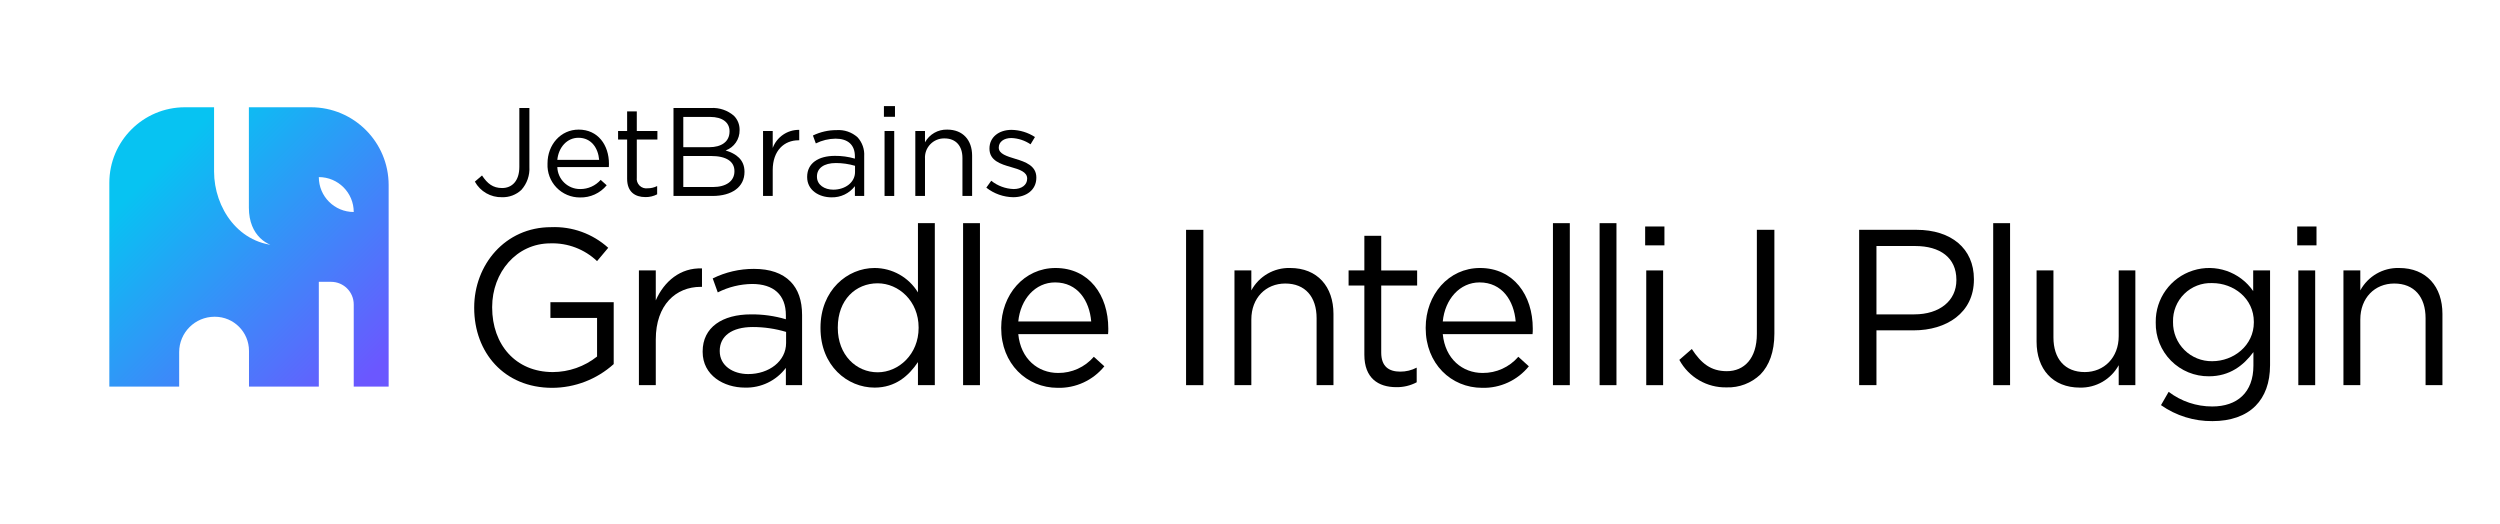
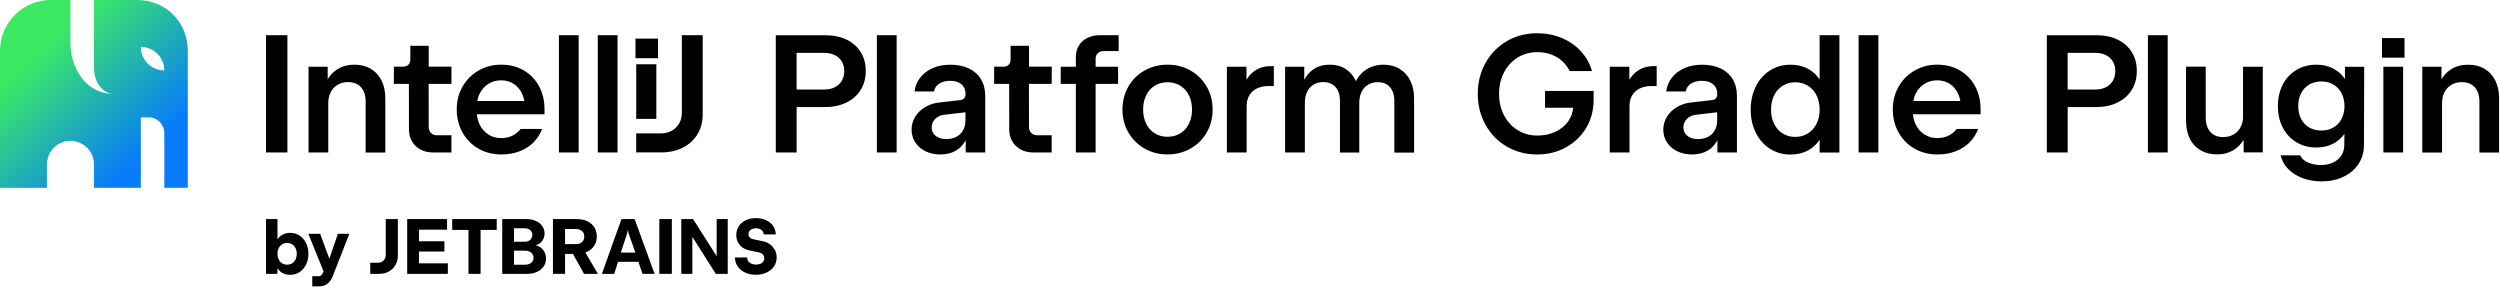
- <svg xmlns="http://www.w3.org/2000/svg" width="2024" height="424" viewBox="0 0 535 112.5">
-   <defs>
-     <linearGradient id="linear-gradient" x1="22.229" y1="27.692" x2="76.814" y2="82.277" gradientUnits="userSpaceOnUse">
-       <stop offset="0.172" stop-color="#07c3f2" />
-       <stop offset="1" stop-color="#6b57ff" />
-     </linearGradient>
-   </defs>
-   <g id="Layer_1" data-name="Layer 1">
-     <g>
-       <g>
-         <g>
-           <path d="M100.848,66.149v-.095c0-9.153,6.634-17.257,16.514-17.257a17.221,17.221,0,0,1,12.279,4.433l-2.4,2.86a13.908,13.908,0,0,0-10.019-3.814c-7.293,0-12.515,6.246-12.515,13.682v.095c0,7.96,5.034,13.872,13.032,13.872a15.373,15.373,0,0,0,9.503-3.337V68.293H117.221V64.909H130.816v13.3a19.811,19.811,0,0,1-13.22,5.102C107.247,83.31,100.848,75.683,100.848,66.149Z" />
-           <path d="M136.231,58.091h3.623v6.436c1.787-4.1,5.316-7.055,9.927-6.865v3.956h-.283c-5.316,0-9.643,3.862-9.643,11.299v9.82h-3.623Z" />
-           <path d="M149.923,75.588v-.095c0-5.197,4.234-7.962,10.398-7.962a25.529,25.529,0,0,1,7.48,1.049V67.721c0-4.433-2.682-6.721-7.245-6.721a16.765,16.765,0,0,0-7.387,1.812l-1.082-3.004a19.873,19.873,0,0,1,8.845-2.049c3.435,0,6.069.905,7.857,2.717,1.647,1.669,2.493,4.053,2.493,7.199V82.738h-3.481V79.02a10.613,10.613,0,0,1-8.798,4.242C154.487,83.262,149.923,80.641,149.923,75.588Zm17.925-1.907V71.297a25.039,25.039,0,0,0-7.151-1.049c-4.564,0-7.104,2.002-7.104,5.1v.095c0,3.099,2.823,4.911,6.116,4.911C164.178,80.355,167.848,77.59,167.848,73.681Z" />
-           <path d="M175.238,70.486V70.391c0-8.056,5.786-12.823,11.619-12.823a10.941,10.941,0,0,1,9.315,5.244V47.938h3.623v34.8H196.172V77.78c-1.975,2.956-4.845,5.482-9.315,5.482C181.023,83.262,175.238,78.59,175.238,70.486Zm21.076-.047v-.095c0-5.674-4.282-9.487-8.798-9.487-4.705,0-8.563,3.528-8.563,9.487V70.439c0,5.816,3.952,9.534,8.563,9.534C192.032,79.973,196.314,76.111,196.314,70.439Z" />
-           <path d="M205.868,47.938h3.623v34.8h-3.623Z" />
-           <path d="M214.055,70.486V70.391c0-7.102,4.939-12.823,11.666-12.823,7.198,0,11.338,5.816,11.338,13.014a9.731,9.731,0,0,1-.047,1.192H217.723c.518,5.339,4.234,8.342,8.563,8.342a10.008,10.008,0,0,0,7.668-3.479l2.259,2.049a12.492,12.492,0,0,1-10.021,4.625C219.511,83.31,214.055,78.113,214.055,70.486Zm19.335-1.43c-.377-4.481-2.917-8.39-7.763-8.39-4.234,0-7.433,3.576-7.904,8.39Z" />
-           <path d="M253.766,49.368h3.717V82.738h-3.717Z" />
-           <path d="M264.164,58.091h3.623v4.29a9.19,9.19,0,0,1,8.327-4.814c5.881,0,9.315,4.004,9.315,9.867V82.738h-3.622V68.341c0-4.576-2.447-7.437-6.728-7.437-4.187,0-7.292,3.098-7.292,7.723V82.738h-3.623Z" />
-           <path d="M292.065,76.207V61.333h-3.387V58.091h3.387V50.655h3.623v7.437h7.716V61.333H295.688V75.73c0,3.004,1.647,4.1,4.093,4.1a7.525,7.525,0,0,0,3.528-.858v3.146a9.01,9.01,0,0,1-4.375,1.049C295.029,83.167,292.065,81.213,292.065,76.207Z" />
-           <path d="M305.24,70.486V70.391c0-7.102,4.939-12.823,11.666-12.823,7.198,0,11.338,5.816,11.338,13.014a9.731,9.731,0,0,1-.047,1.192H308.909c.518,5.339,4.234,8.342,8.563,8.342a10.008,10.008,0,0,0,7.668-3.479l2.259,2.049a12.492,12.492,0,0,1-10.021,4.625C310.697,83.31,305.24,78.113,305.24,70.486ZM324.576,69.056c-.377-4.481-2.917-8.39-7.763-8.39-4.234,0-7.433,3.576-7.904,8.39Z" />
-           <path d="M332.576,47.938h3.623v34.8h-3.623Z" />
-           <path d="M342.598,47.938h3.623v34.8h-3.623Z" />
-           <path d="M352.384,48.652h4.14v4.053h-4.14Zm.235,9.439h3.623V82.738h-3.623Z" />
-           <path d="M359.724,77.304l2.682-2.337c2.023,3.099,4.093,4.767,7.528,4.767,3.716,0,6.445-2.717,6.445-8.009V49.368h3.764V71.678c0,3.909-1.129,6.865-3.011,8.772a10.025,10.025,0,0,1-7.245,2.765A11.256,11.256,0,0,1,359.724,77.304Z" />
-           <path d="M398.353,49.368h12.326c7.433,0,12.326,4.004,12.326,10.583v.095c0,7.198-5.928,10.916-12.938,10.916H402.069V82.738h-3.716Zm11.854,18.162c5.458,0,9.033-2.956,9.033-7.341v-.095c0-4.767-3.528-7.246-8.843-7.246h-8.328V67.53Z" />
-           <path d="M427.148,47.938h3.623v34.8h-3.623Z" />
-           <path d="M436.466,73.395V58.091h3.622V72.488c0,4.576,2.447,7.437,6.728,7.437,4.14,0,7.292-3.098,7.292-7.723V58.091h3.576V82.738H454.107V78.448a9.245,9.245,0,0,1-8.327,4.814C439.9,83.262,436.466,79.258,436.466,73.395Z" />
-           <path d="M463.191,87.029l1.646-2.86a15.412,15.412,0,0,0,9.363,3.146c5.363,0,8.845-3.004,8.845-8.772V75.634c-2.118,2.86-5.082,5.197-9.551,5.197A11.318,11.318,0,0,1,462.062,69.295V69.2a11.485,11.485,0,0,1,20.934-6.674V58.091h3.623V78.448c0,3.814-1.129,6.721-3.105,8.723-2.164,2.193-5.41,3.29-9.268,3.29A18.893,18.893,0,0,1,463.191,87.029Zm19.947-17.782v-.095c0-5.053-4.329-8.342-8.939-8.342a8.094,8.094,0,0,0-8.422,8.295v.095a8.285,8.285,0,0,0,8.422,8.39C478.809,77.59,483.138,74.204,483.138,69.246Z" />
-           <path d="M492.456,48.652h4.14v4.053h-4.14Zm.235,9.439h3.623V82.738h-3.623Z" />
-           <path d="M502.384,58.091h3.623v4.29a9.19,9.19,0,0,1,8.327-4.814c5.881,0,9.315,4.004,9.315,9.867V82.738h-3.622V68.341c0-4.576-2.447-7.437-6.728-7.437-4.187,0-7.292,3.098-7.292,7.723V82.738h-3.623Z" />
-         </g>
-         <g>
-           <path d="M100.99,39.016l1.539-1.322c1.161,1.754,2.348,2.699,4.319,2.699,2.132,0,3.698-1.539,3.698-4.535V23.198h2.16V35.831A6.819,6.819,0,0,1,110.977,40.798a5.795,5.795,0,0,1-4.157,1.565A6.47,6.47,0,0,1,100.99,39.016Z" />
-           <path d="M116.598,35.156v-.055c0-4.021,2.834-7.261,6.694-7.261,4.13,0,6.505,3.294,6.505,7.369a5.342,5.342,0,0,1-.027.675h-11.067a4.874,4.874,0,0,0,4.913,4.725,5.776,5.776,0,0,0,4.4-1.971l1.296,1.16a7.204,7.204,0,0,1-5.75,2.618A6.937,6.937,0,0,1,116.598,35.156Zm11.094-.811c-.216-2.537-1.674-4.75-4.454-4.75-2.429,0-4.265,2.024-4.535,4.75Z" />
-           <path d="M133.699,38.395V29.974h-1.943v-1.835h1.943V23.928h2.078v4.211h4.427v1.835H135.777v8.151a2.065,2.065,0,0,0,2.349,2.322,4.376,4.376,0,0,0,2.024-.486v1.781a5.228,5.228,0,0,1-2.51.594C135.4,42.336,133.699,41.23,133.699,38.395Z" />
-           <path d="M143.66,23.198h8.044a6.94,6.94,0,0,1,4.939,1.674,4.194,4.194,0,0,1,1.215,3.022v.055a4.562,4.562,0,0,1-2.996,4.373c2.24.674,4.049,1.971,4.049,4.562v.054c0,3.239-2.727,5.156-6.856,5.156h-8.395Zm12.039,4.993c0-1.861-1.484-3.076-4.184-3.076H145.765v6.505h5.587c2.564,0,4.346-1.161,4.346-3.374Zm-3.968,5.318H145.765v6.667h6.343c2.861,0,4.643-1.269,4.643-3.374v-.055C156.751,34.697,155.023,33.51,151.73,33.51Z" />
-           <path d="M162.896,28.139h2.079v3.644a5.978,5.978,0,0,1,5.695-3.888v2.24h-.162c-3.05,0-5.533,2.188-5.533,6.398v5.561h-2.079Z" />
-           <path d="M172.371,38.045V37.99c0-2.941,2.43-4.508,5.965-4.508a14.829,14.829,0,0,1,4.292.594V33.59c0-2.51-1.539-3.805-4.157-3.805a9.718,9.718,0,0,0-4.238,1.025l-.621-1.701a11.533,11.533,0,0,1,5.075-1.16,6.121,6.121,0,0,1,4.508,1.539,5.506,5.506,0,0,1,1.431,4.075v8.53h-1.998V39.988a6.119,6.119,0,0,1-5.048,2.402C174.99,42.391,172.371,40.906,172.371,38.045ZM182.655,36.965V35.615a14.556,14.556,0,0,0-4.103-.594c-2.619,0-4.076,1.133-4.076,2.888v.054c0,1.755,1.62,2.781,3.509,2.781C180.55,40.744,182.655,39.178,182.655,36.965Z" />
-           <path d="M188.862,22.793h2.375v2.295h-2.375Zm.135,5.346h2.079V42.094H188.997Z" />
-           <path d="M195.606,28.139H197.685v2.429a5.285,5.285,0,0,1,4.778-2.727c3.374,0,5.344,2.268,5.344,5.588v8.665H205.729V33.942c0-2.592-1.404-4.211-3.86-4.211a4.106,4.106,0,0,0-4.184,4.373v7.99H195.606Z" />
-           <path d="M210.859,40.312l1.053-1.484a8.158,8.158,0,0,0,4.832,1.782c1.674,0,2.888-.864,2.888-2.215V38.342c0-1.404-1.646-1.943-3.482-2.457-2.187-.621-4.616-1.377-4.616-3.941v-.053c0-2.402,1.998-3.996,4.751-3.996a9.537,9.537,0,0,1,5.021,1.539l-.945,1.565a7.889,7.889,0,0,0-4.13-1.35c-1.646,0-2.699.864-2.699,2.024v.055c0,1.322,1.728,1.835,3.59,2.402,2.16.647,4.481,1.484,4.481,3.994v.055c0,2.645-2.187,4.184-4.967,4.184A9.598,9.598,0,0,1,210.859,40.312Z" />
-         </g>
-       </g>
-       <rect width="535" height="112.5" fill="none" />
-     </g>
-   </g>
-   <g id="Layer_3" data-name="Layer 3">
-     <path d="M22.471,39.283v43.758H37.472v-7.397a7.603,7.603,0,0,1,7.603-7.603h.068a7.329,7.329,0,0,1,7.329,7.329v7.671h15V60.54h2.641a4.859,4.859,0,0,1,4.859,4.86v17.641h7.5V39.75a16.709,16.709,0,0,0-16.71-16.709H52.448V44.617c0,6.115,4.167,8.418,6.829,8.446h.694v-.303h-.733c-8.933-.053-14.268-8.122-14.268-15.923V23.041H38.714A16.242,16.242,0,0,0,22.471,39.283Zm45-1.242v-0H67.474A7.497,7.497,0,0,1,74.971,45.537v.003h0A7.5,7.5,0,0,1,67.471,38.041Z" fill="url(#linear-gradient)" />
-   </g>
+ <svg xmlns="http://www.w3.org/2000/svg" fill="none" height="74" viewBox="0 0 639 74" width="639">
+   <linearGradient id="a" gradientUnits="userSpaceOnUse" x1="11.5" x2="37.5" y1="11.5" y2="38.5">
+     <stop offset="0" stop-color="#3bea62" />
+     <stop offset="1" stop-color="#087cfa" />
+   </linearGradient>
+   <path clip-rule="evenodd" d="m73.46 38.97h-5.46v-.01-29.96h5.46zm17.15-22.44c1.57 0 2.95.35 4.13 1.03l.01.03c1.18.68 2.1 1.67 2.76 2.97.65 1.29.98 2.84.98 4.64v13.78h-5.03v-13.01c0-1.06-.18-1.96-.54-2.7s-.87-1.31-1.54-1.7-1.47-.59-2.4-.59c-1 0-1.88.22-2.65.67s-1.37 1.07-1.79 1.88-.63 1.72-.63 2.75v12.69h-5.05v-21.92h4.9v3.21c.63-1.06 1.44-1.92 2.45-2.55 1.25-.79 2.72-1.18 4.4-1.18zm14.27-4.83h4.7v5.34h5.82l-.02 4.39h-5.82l.02 11.07c0 .6.2 1.1.59 1.49s.89.59 1.49.59h3.72v4.39h-4.73c-1.17 0-2.23-.25-3.16-.75s-1.66-1.2-2.18-2.08c-.52-.89-.78-1.89-.78-3l-.02-11.71h-3.85l.02-4.39h2.4c.55 0 .98-.17 1.31-.5s.49-.76.49-1.29zm23.23 4.83c2.16 0 4.08.49 5.76 1.46l-.02-.01c1.69.98 3 2.33 3.93 4.06s1.4 3.71 1.4 5.94v1.22h-17.29c.1 1.01.35 1.94.78 2.77.54 1.05 1.28 1.86 2.23 2.45s2.02.88 3.22.88c1.06 0 2.01-.21 2.85-.62s1.54-.99 2.1-1.73h5.5c-.52 1.36-1.27 2.52-2.25 3.49s-2.17 1.72-3.57 2.25c-1.39.53-2.94.79-4.64.79-2.15 0-4.09-.5-5.81-1.48-1.72-.99-3.08-2.35-4.07-4.11s-1.49-3.78-1.49-5.93.5-4.1 1.5-5.84 2.37-3.11 4.1-4.1c1.74-.99 3.61-1.49 5.77-1.49zm-6.108 9.28h12.018c-.12-.67-.31-1.3-.59-1.89-.5-1.06-1.21-1.89-2.13-2.49s-1.98-.9-3.18-.9-2.27.29-3.22.87-1.69 1.38-2.23 2.4c-.328.617-.538 1.294-.668 2.01zm25.908 13.16h-5.05v-.01-29.96h5.05zm9.93 0h-5.05v-.01-29.96h5.05zm15.76-7.43c.46-.81.69-1.74.69-2.8l-.01-.01v-19.73h5.33v20.21c0 1.94-.45 3.64-1.34 5.11-.9 1.46-2.15 2.61-3.75 3.42-1.61.81-3.47 1.22-5.58 1.22h-6.33v-4.86h6.23c1.07 0 2.02-.23 2.84-.67s1.46-1.08 1.92-1.89zm-11.17-21.68h5.76v5.01h-5.76zm5.33 6.57v13.95h-5.14v-13.95zm43.24-7.42c2.05 0 3.85.37 5.41 1.13s2.76 1.83 3.61 3.21 1.27 2.96 1.27 4.79-.43 3.44-1.29 4.83-2.08 2.47-3.66 3.24-3.41 1.16-5.51 1.16h-7.21v11.6h-5.33v-29.96zm2.38 13.29c.77-.39 1.36-.93 1.78-1.64.42-.7.63-1.55.63-2.49s-.21-1.76-.63-2.46c-.43-.7-1.02-1.24-1.78-1.62-.77-.38-1.67-.57-2.71-.57h-7.06v9.36h7.06c1.04 0 1.95-.19 2.71-.58zm15.8 16.67h-5.05v-.01-29.96h5.05zm13.76-22.43c1.79 0 3.34.31 4.67.94h.02c1.32.63 2.36 1.54 3.09 2.74s1.1 2.61 1.1 4.22v14.53h-4.99v-3.13c-.59 1.11-1.38 1.98-2.39 2.6-1.14.69-2.5 1.04-4.08 1.04-1.41 0-2.68-.27-3.79-.81s-1.99-1.3-2.62-2.26-.95-2.06-.95-3.26.31-2.3.92-3.3c.62-1 1.47-1.82 2.55-2.47s2.31-1.05 3.68-1.19l5.41-.62c.38-.04.69-.2.92-.49.15-.18.24-.43.3-.72v-.43c0-.67-.16-1.25-.47-1.74-.32-.49-.77-.87-1.35-1.13-.59-.27-1.29-.4-2.08-.4s-1.48.12-2.08.36-1.07.56-1.42.97-.56.87-.63 1.38h-4.99c.15-1.3.63-2.47 1.42-3.5s1.86-1.85 3.19-2.44 2.78-.89 4.57-.89zm3.23 16.75c.4-.73.6-1.56.6-2.52v-2.07l-5.42.63c-.63.08-1.19.26-1.67.56s-.86.68-1.13 1.14-.41.97-.41 1.55.16 1.1.47 1.56c.32.46.76.81 1.33 1.05s1.23.36 1.97.36c.96 0 1.81-.2 2.55-.59s1.31-.95 1.71-1.67zm12.14-21.59h4.7v5.34h5.82l-.02 4.39h-5.82l.02 11.07c0 .6.2 1.1.59 1.49s.89.59 1.49.59h3.72v4.39h-4.73c-1.17 0-2.23-.25-3.16-.75s-1.66-1.2-2.18-2.08c-.52-.89-.78-1.89-.78-3l-.02-11.71h-3.85l.02-4.39h2.4c.55 0 .98-.17 1.31-.5s.49-.76.49-1.29zm17.45-.05c.51-.84 1.23-1.49 2.15-1.95.92-.47 1.98-.7 3.18-.7h4.84v4.05h-3.9c-.58 0-1.06.19-1.43.55s-.56.84-.56 1.42v2.03h5.74v4.39h-5.74v17.53h-5.05v-17.53h-3.87v-4.39h3.87v-2.5c0-1.1.26-2.07.77-2.9zm22.68 4.88c2.15 0 4.11.5 5.86 1.5s3.13 2.37 4.14 4.12c1.01 1.74 1.51 3.7 1.51 5.85s-.5 4.1-1.51 5.85c-1 1.75-2.39 3.12-4.14 4.12-1.76 1-3.74 1.5-5.89 1.5s-4.11-.5-5.86-1.5-3.13-2.37-4.14-4.12c-1.01-1.74-1.51-3.7-1.51-5.85s.5-4.1 1.5-5.85 2.37-3.12 4.14-4.12 3.75-1.5 5.9-1.5zm3.25 17.55c.95-.58 1.69-1.4 2.21-2.46s.78-2.25.78-3.62-.27-2.58-.79-3.63-1.26-1.87-2.21-2.46-2.04-.89-3.26-.89-2.32.3-3.26.88-1.68 1.4-2.2 2.46-.78 2.28-.78 3.64.26 2.56.78 3.62c.52 1.05 1.25 1.88 2.2 2.46.94.59 2.04.88 3.26.88s2.31-.29 3.27-.88zm16.91-13.71c.57-.93 1.27-1.69 2.1-2.26l-.01.01c1.17-.81 2.53-1.21 4.09-1.21h.81v5.09h-1.41c-1.12 0-2.11.21-2.94.62-.84.42-1.48 1.01-1.93 1.78s-.67 1.68-.67 2.74v11.83h-5.05v-21.92h5.01zm35.07-3.83c1.56 0 2.92.35 4.1 1.06v.03c1.18.71 2.08 1.71 2.72 3.01.63 1.3.95 2.81.95 4.54v13.83h-5.05v-13.23c0-.99-.16-1.84-.5-2.55-.33-.72-.81-1.27-1.44-1.65-.63-.39-1.39-.58-2.27-.58-.94 0-1.77.21-2.49.64s-1.28 1.04-1.67 1.84-.59 1.73-.59 2.8v12.71h-4.94v-13.23c0-.99-.17-1.84-.5-2.55-.34-.72-.82-1.26-1.46-1.65s-1.4-.58-2.28-.58c-.95 0-1.79.21-2.5.64-.72.43-1.26 1.04-1.65 1.84s-.58 1.73-.58 2.8v12.71h-5.05v-21.92h4.9v3.36c.6-1.14 1.38-2.05 2.36-2.71 1.16-.78 2.57-1.17 4.12-1.17s2.9.35 4.03 1.06 2.01 1.71 2.62 3.01l.06.15c.67-1.27 1.56-2.28 2.7-3.01 1.26-.8 2.73-1.2 4.41-1.2zm48.43 11h-7.19v-.01-4.28h12.41v2.31c0 2.63-.62 5-1.88 7.11s-2.99 3.78-5.19 4.99-4.51 1.82-7.37 1.82-5.43-.68-7.74-2.02-4.12-3.2-5.44-5.56-1.98-5-1.98-7.91.66-5.55 1.98-7.91 3.14-4.21 5.44-5.56c2.31-1.35 4.89-2.02 7.74-2.02 2.27 0 4.36.4 6.29 1.21 1.93.8 3.56 1.93 4.9 3.39 1.34 1.45 2.29 3.14 2.85 5.07h-5.71c-.49-1-1.14-1.86-1.95-2.59-.82-.73-1.76-1.28-2.84-1.67s-2.24-.58-3.5-.58c-1.84 0-3.51.46-5 1.38s-2.66 2.19-3.5 3.81-1.26 3.44-1.26 5.47.42 3.85 1.26 5.47 2.01 2.89 3.5 3.81 3.16 1.38 5 1.38c1.71 0 3.25-.32 4.63-.96 1.38-.65 2.48-1.54 3.29-2.69.73-1.03 1.14-2.19 1.26-3.46zm14.36-7.17c.57-.93 1.27-1.69 2.1-2.26l-.01.01c1.17-.81 2.53-1.21 4.09-1.21h.81v5.09h-1.41c-1.12 0-2.11.21-2.94.62-.84.42-1.48 1.01-1.93 1.78s-.67 1.68-.67 2.74v11.83h-5.05v-21.92h5.01zm18.62-3.83c1.79 0 3.34.31 4.67.94h.02c1.32.63 2.36 1.54 3.09 2.74s1.1 2.61 1.1 4.22v14.53h-4.99v-3.13c-.59 1.11-1.38 1.98-2.39 2.6-1.14.69-2.5 1.04-4.08 1.04-1.41 0-2.68-.27-3.79-.81s-1.99-1.3-2.62-2.26-.95-2.06-.95-3.26.31-2.3.92-3.3c.62-1 1.47-1.82 2.55-2.47s2.31-1.05 3.68-1.19l5.41-.62c.38-.04.69-.2.92-.49.15-.18.24-.43.3-.72v-.43c0-.67-.16-1.25-.47-1.74-.32-.49-.77-.87-1.35-1.13-.59-.27-1.29-.4-2.08-.4s-1.48.12-2.08.36-1.07.56-1.42.97-.56.87-.63 1.38h-4.99c.15-1.3.63-2.47 1.42-3.5s1.86-1.85 3.19-2.44 2.78-.89 4.57-.89zm3.23 16.75c.4-.73.6-1.56.6-2.52v-2.07l-5.42.63c-.63.08-1.19.26-1.67.56s-.86.68-1.13 1.14-.41.97-.41 1.55.16 1.1.47 1.56c.32.46.76.81 1.33 1.05s1.23.36 1.97.36c.96 0 1.81-.2 2.55-.59s1.31-.95 1.71-1.67zm24.08-15.55c1.1.64 2 1.51 2.71 2.59v-.01-11.32h5.05v29.99h-5.05v-3.28c-.71 1.07-1.61 1.94-2.71 2.59-1.36.8-2.95 1.2-4.76 1.2-1.94 0-3.68-.49-5.22-1.47s-2.75-2.34-3.62-4.09-1.31-3.72-1.31-5.92.44-4.17 1.31-5.92 2.08-3.11 3.61-4.09 3.28-1.47 5.23-1.47c1.81 0 3.4.4 4.76 1.2zm-.28 16.36c.94-.59 1.67-1.41 2.2-2.46s.79-2.26.79-3.63-.26-2.58-.79-3.63c-.52-1.05-1.26-1.87-2.2-2.46s-2.05-.89-3.25-.89-2.27.3-3.21.89-1.67 1.41-2.19 2.46-.78 2.26-.78 3.63.26 2.58.78 3.64c.52 1.05 1.25 1.88 2.19 2.46.94.59 1.99.88 3.21.88s2.31-.3 3.25-.89zm18 4.87h-5.05v-.01-29.96h5.05zm15.06-22.44c2.16 0 4.08.49 5.76 1.46l-.02-.01c1.69.98 3 2.33 3.93 4.06s1.4 3.71 1.4 5.94v1.22h-17.29c.1 1.01.35 1.94.78 2.77.54 1.05 1.28 1.86 2.23 2.45s2.02.88 3.22.88c1.06 0 2.01-.21 2.85-.62s1.54-.99 2.1-1.73h5.5c-.52 1.36-1.27 2.52-2.25 3.49s-2.17 1.72-3.57 2.25c-1.39.53-2.94.79-4.64.79-2.15 0-4.09-.5-5.81-1.48-1.72-.99-3.08-2.35-4.07-4.11s-1.49-3.78-1.49-5.93.5-4.1 1.5-5.84 2.37-3.11 4.1-4.1c1.74-.99 3.61-1.49 5.77-1.49zm-6.118 9.28h12.018c-.12-.67-.31-1.3-.59-1.89-.5-1.06-1.21-1.89-2.13-2.49s-1.98-.9-3.18-.9-2.27.29-3.22.87-1.69 1.38-2.23 2.4c-.328.617-.538 1.294-.668 2.01zm46.828-16.8c2.05 0 3.85.37 5.41 1.13s2.76 1.83 3.61 3.21 1.27 2.96 1.27 4.79-.43 3.44-1.29 4.83-2.08 2.47-3.66 3.24-3.41 1.16-5.51 1.16h-7.21v11.6h-5.33v-29.96zm2.38 13.29c.77-.39 1.36-.93 1.78-1.64.42-.7.63-1.55.63-2.49s-.21-1.76-.63-2.46c-.43-.7-1.02-1.24-1.78-1.62-.77-.38-1.67-.57-2.71-.57h-7.06v9.36h7.06c1.04 0 1.95-.19 2.71-.58zm15.8 16.67h-5.05v-.01-29.96h5.05zm18.64-6.48c.42-.81.63-1.72.63-2.75h-.01v-12.69h5.05v21.9h-4.9v-3.23c-.63 1.06-1.44 1.93-2.45 2.56-1.25.79-2.72 1.18-4.4 1.18-1.57 0-2.95-.35-4.13-1.03s-2.11-1.68-2.76-2.97-.98-2.84-.98-4.64v-13.78h5.03v13.01c0 1.06.18 1.96.54 2.7s.87 1.31 1.53 1.7c.67.39 1.47.59 2.41.59.99 0 1.88-.22 2.65-.67s1.37-1.07 1.79-1.88zm26.67-12.295c-.678-1.003-1.535-1.808-2.56-2.425-1.37-.82-2.95-1.23-4.75-1.23-1.93 0-3.64.45-5.13 1.35s-2.65 2.15-3.47 3.76c-.82 1.6-1.23 3.43-1.23 5.47s.41 3.86 1.23 5.46 1.98 2.85 3.47 3.76 3.2 1.36 5.13 1.36c1.8 0 3.38-.41 4.75-1.23.97-.58 1.78-1.35 2.44-2.27l-.04 1.54v1.28c0 1.03-.25 1.93-.76 2.71s-1.21 1.38-2.11 1.81-1.92.64-3.06.64c-.88 0-1.7-.11-2.45-.32s-1.38-.51-1.88-.89-.84-.8-1-1.27h-5.01c.29 1.3.91 2.45 1.88 3.46s2.2 1.79 3.68 2.35 3.1.85 4.86.85c2.11 0 3.99-.39 5.63-1.18 1.64-.78 2.92-1.88 3.85-3.29s1.39-3.03 1.39-4.86l.06-19.95h-4.92zm-6.03 13.175c1.15 0 2.18-.26 3.08-.78s1.6-1.25 2.09-2.21c.49-.95.74-2.05.74-3.27s-.24-2.31-.74-3.27-1.19-1.7-2.09-2.23-1.91-.79-3.08-.79-2.2.26-3.1.79-1.6 1.27-2.08 2.23c-.49.95-.73 2.05-.73 3.27s.24 2.31.73 3.27c.49.95 1.18 1.69 2.08 2.21s1.95.78 3.1.78zm20.9 5.6h-5.05v-21.92h5.05zm.35-24.23h-5.76v-5.01h5.76zm20.43 2.83c1.18.68 2.1 1.67 2.76 2.97l.01.03c.65 1.29.98 2.84.98 4.64v13.78h-5.03v-13.01c0-1.06-.18-1.96-.54-2.7s-.87-1.31-1.54-1.7-1.47-.59-2.4-.59c-1 0-1.88.22-2.65.67s-1.37 1.07-1.79 1.88-.63 1.72-.63 2.75v12.69h-5.05v-21.92h4.9v3.21c.63-1.06 1.44-1.92 2.45-2.55 1.25-.79 2.72-1.18 4.4-1.18 1.57 0 2.95.35 4.13 1.03zm-560.797 41.946c.869 0 1.658.24 2.357.699.699.469 1.248 1.109 1.648 1.918.4.809.599 1.728.599 2.747 0 1.019-.2 1.938-.599 2.747-.4.819-.949 1.458-1.648 1.918-.699.469-1.488.699-2.367.699-.819 0-1.538-.18-2.148-.539-.479-.27-.839-.669-1.149-1.129v1.428h-2.917v-14.004h2.927v5.184c.31-.45.669-.849 1.149-1.129.609-.36 1.329-.539 2.148-.539zm.449 7.781c.37-.23.659-.559.869-.979.21-.419.31-.889.31-1.438 0-.549-.1-1.029-.31-1.448-.21-.419-.499-.749-.869-.979-.369-.23-.789-.35-1.278-.35-.489 0-.919.12-1.288.35-.37.23-.659.559-.869.979-.21.419-.31.889-.31 1.438 0 .549.1 1.029.31 1.448.21.419.499.749.869.979.37.23.809.35 1.288.35.479 0 .909-.12 1.278-.35zm7.152-7.541 2.357 6.363h.01l2.167-6.363h2.937l-4.255 10.867c-.3.779-.739 1.398-1.308 1.868-.569.469-1.269.699-2.088.699h-1.828v-2.587h1.638c.23 0 .419-.05.569-.15.15-.1.28-.25.39-.459l.3-.609-3.905-9.629zm16.521 6.433c.17-.31.25-.659.25-1.049v-9.139h3.096v9.359c0 .879-.199 1.668-.609 2.377-.409.709-.969 1.258-1.678 1.658-.709.4-1.518.599-2.407.599h-2.367v-2.847h1.958c.4 0 .749-.08 1.049-.25.31-.17.539-.4.709-.709zm15.243-1.898h-6.493v.01 3.006h7.372v2.697h-10.388v-14.004h10.188v2.707h-7.172v2.967h6.493zm6.153-5.514h-4.146-.01v-2.777h11.377v2.777h-4.125v11.217h-3.096zm17.18 3.896c.29.08.559.18.809.31h.01c.569.31 1.019.729 1.338 1.278.32.549.48 1.169.48 1.858 0 .749-.2 1.418-.609 2.008-.41.589-.979 1.049-1.718 1.378-.74.33-1.579.499-2.517.499h-6.343v-14.004h6.223c.889 0 1.688.16 2.387.469.699.31 1.238.749 1.628 1.308.39.559.579 1.199.579 1.908 0 .619-.149 1.169-.439 1.648-.29.479-.699.859-1.209 1.119-.179.094-.385.153-.584.21zm-2.797-4.325h-2.747v.02 3.426h2.747c.38 0 .719-.08 1.009-.22.3-.14.519-.34.689-.609s.25-.589.25-.929-.09-.639-.25-.889c-.17-.26-.399-.45-.689-.589-.29-.14-.629-.21-1.009-.21zm1.239 9.09c.319-.15.569-.35.749-.619v.02c.18-.27.27-.569.27-.929 0-.36-.09-.679-.27-.959-.18-.28-.44-.499-.759-.649-.33-.15-.699-.23-1.109-.23h-2.867v3.586h2.867c.42 0 .799-.07 1.119-.22zm16.541-4.665c-.43.669-1.029 1.199-1.808 1.568h-.01c-.14.07-.3.13-.46.19l3.197 5.474h-3.536l-2.837-5.104h-2.018v5.104h-3.096v-14.004h6.133c1.009 0 1.898.18 2.667.549s1.358.889 1.778 1.558c.419.669.629 1.428.629 2.317 0 .889-.21 1.678-.639 2.347zm-3.556-.609c.319-.16.569-.39.739-.679v.01c.17-.29.26-.629.26-1.029s-.09-.739-.26-1.029c-.17-.29-.42-.509-.739-.669-.32-.15-.699-.23-1.129-.23h-2.787v3.866h2.787c.43 0 .809-.08 1.129-.24zm5.494 7.841 5.004-14.004h.01 3.356l5.104 14.004h-3.086l-1.059-3.087h-5.194l-.989 3.087zm6.452-10.378-1.608 4.944h3.706l-1.718-4.944-.19-.899zm11.427 10.378h-3.196v-14.004h3.196zm5.434-14.004 6.013 9.469h.01v-9.469h2.827v14.004h-3.047l-5.993-9.469v9.469h-2.827v-14.004zm19.627 6.433c.55.4.979.889 1.279 1.468v-.02c.31.589.459 1.229.459 1.918 0 .849-.229 1.608-.679 2.277-.449.669-1.079 1.199-1.878 1.578-.809.38-1.738.569-2.767.569-1.028 0-1.947-.19-2.746-.559-.8-.369-1.429-.899-1.888-1.558-.46-.659-.699-1.438-.709-2.307h3.096c0 .36.1.679.29.959.189.28.459.489.809.639.349.15.749.23 1.178.23.43 0 .799-.07 1.119-.2.32-.13.559-.32.739-.569.18-.25.27-.529.27-.839 0-.39-.12-.709-.36-.969-.239-.26-.569-.44-.979-.539l-2.517-.519c-.659-.14-1.238-.39-1.738-.749-.499-.36-.889-.819-1.158-1.358-.27-.549-.41-1.159-.41-1.828 0-.839.22-1.578.639-2.228.43-.649 1.019-1.159 1.778-1.528.76-.37 1.619-.549 2.597-.549.979 0 1.858.18 2.617.529.76.35 1.359.839 1.788 1.468.43.619.66 1.349.68 2.158h-3.097c0-.3-.09-.569-.25-.809-.169-.24-.399-.42-.689-.549-.289-.14-.639-.2-1.019-.2-.379 0-.719.07-1.008.19-.29.12-.52.3-.68.519-.159.23-.239.489-.239.789 0 .34.109.609.329.839.22.23.52.38.889.469l2.377.489c.71.13 1.329.4 1.878.789z" fill="#000" fill-rule="evenodd" />
+   <path d="m0 12.992v35.008h12v-5.92c0-3.36 2.64-6.08 6-6.08 3.24 0 6 2.624 6 5.864v6.136h12v-18h2.112c2.144 0 3.888 1.855 3.888 3.999v14.001h6v-35.001c0-7.384-5.616-13-13-13h-11v17c0 4.888 2.872 6.976 5 7-7.144-.04-11-6.712-11-12.952v-11.048h-5.008c-7.176 0-12.992 5.816-12.992 12.992zm36-.992c3.312 0 6 2.688 6 6-3.312 0-6-2.688-6-6z" fill="url(#a)" />
</svg>
